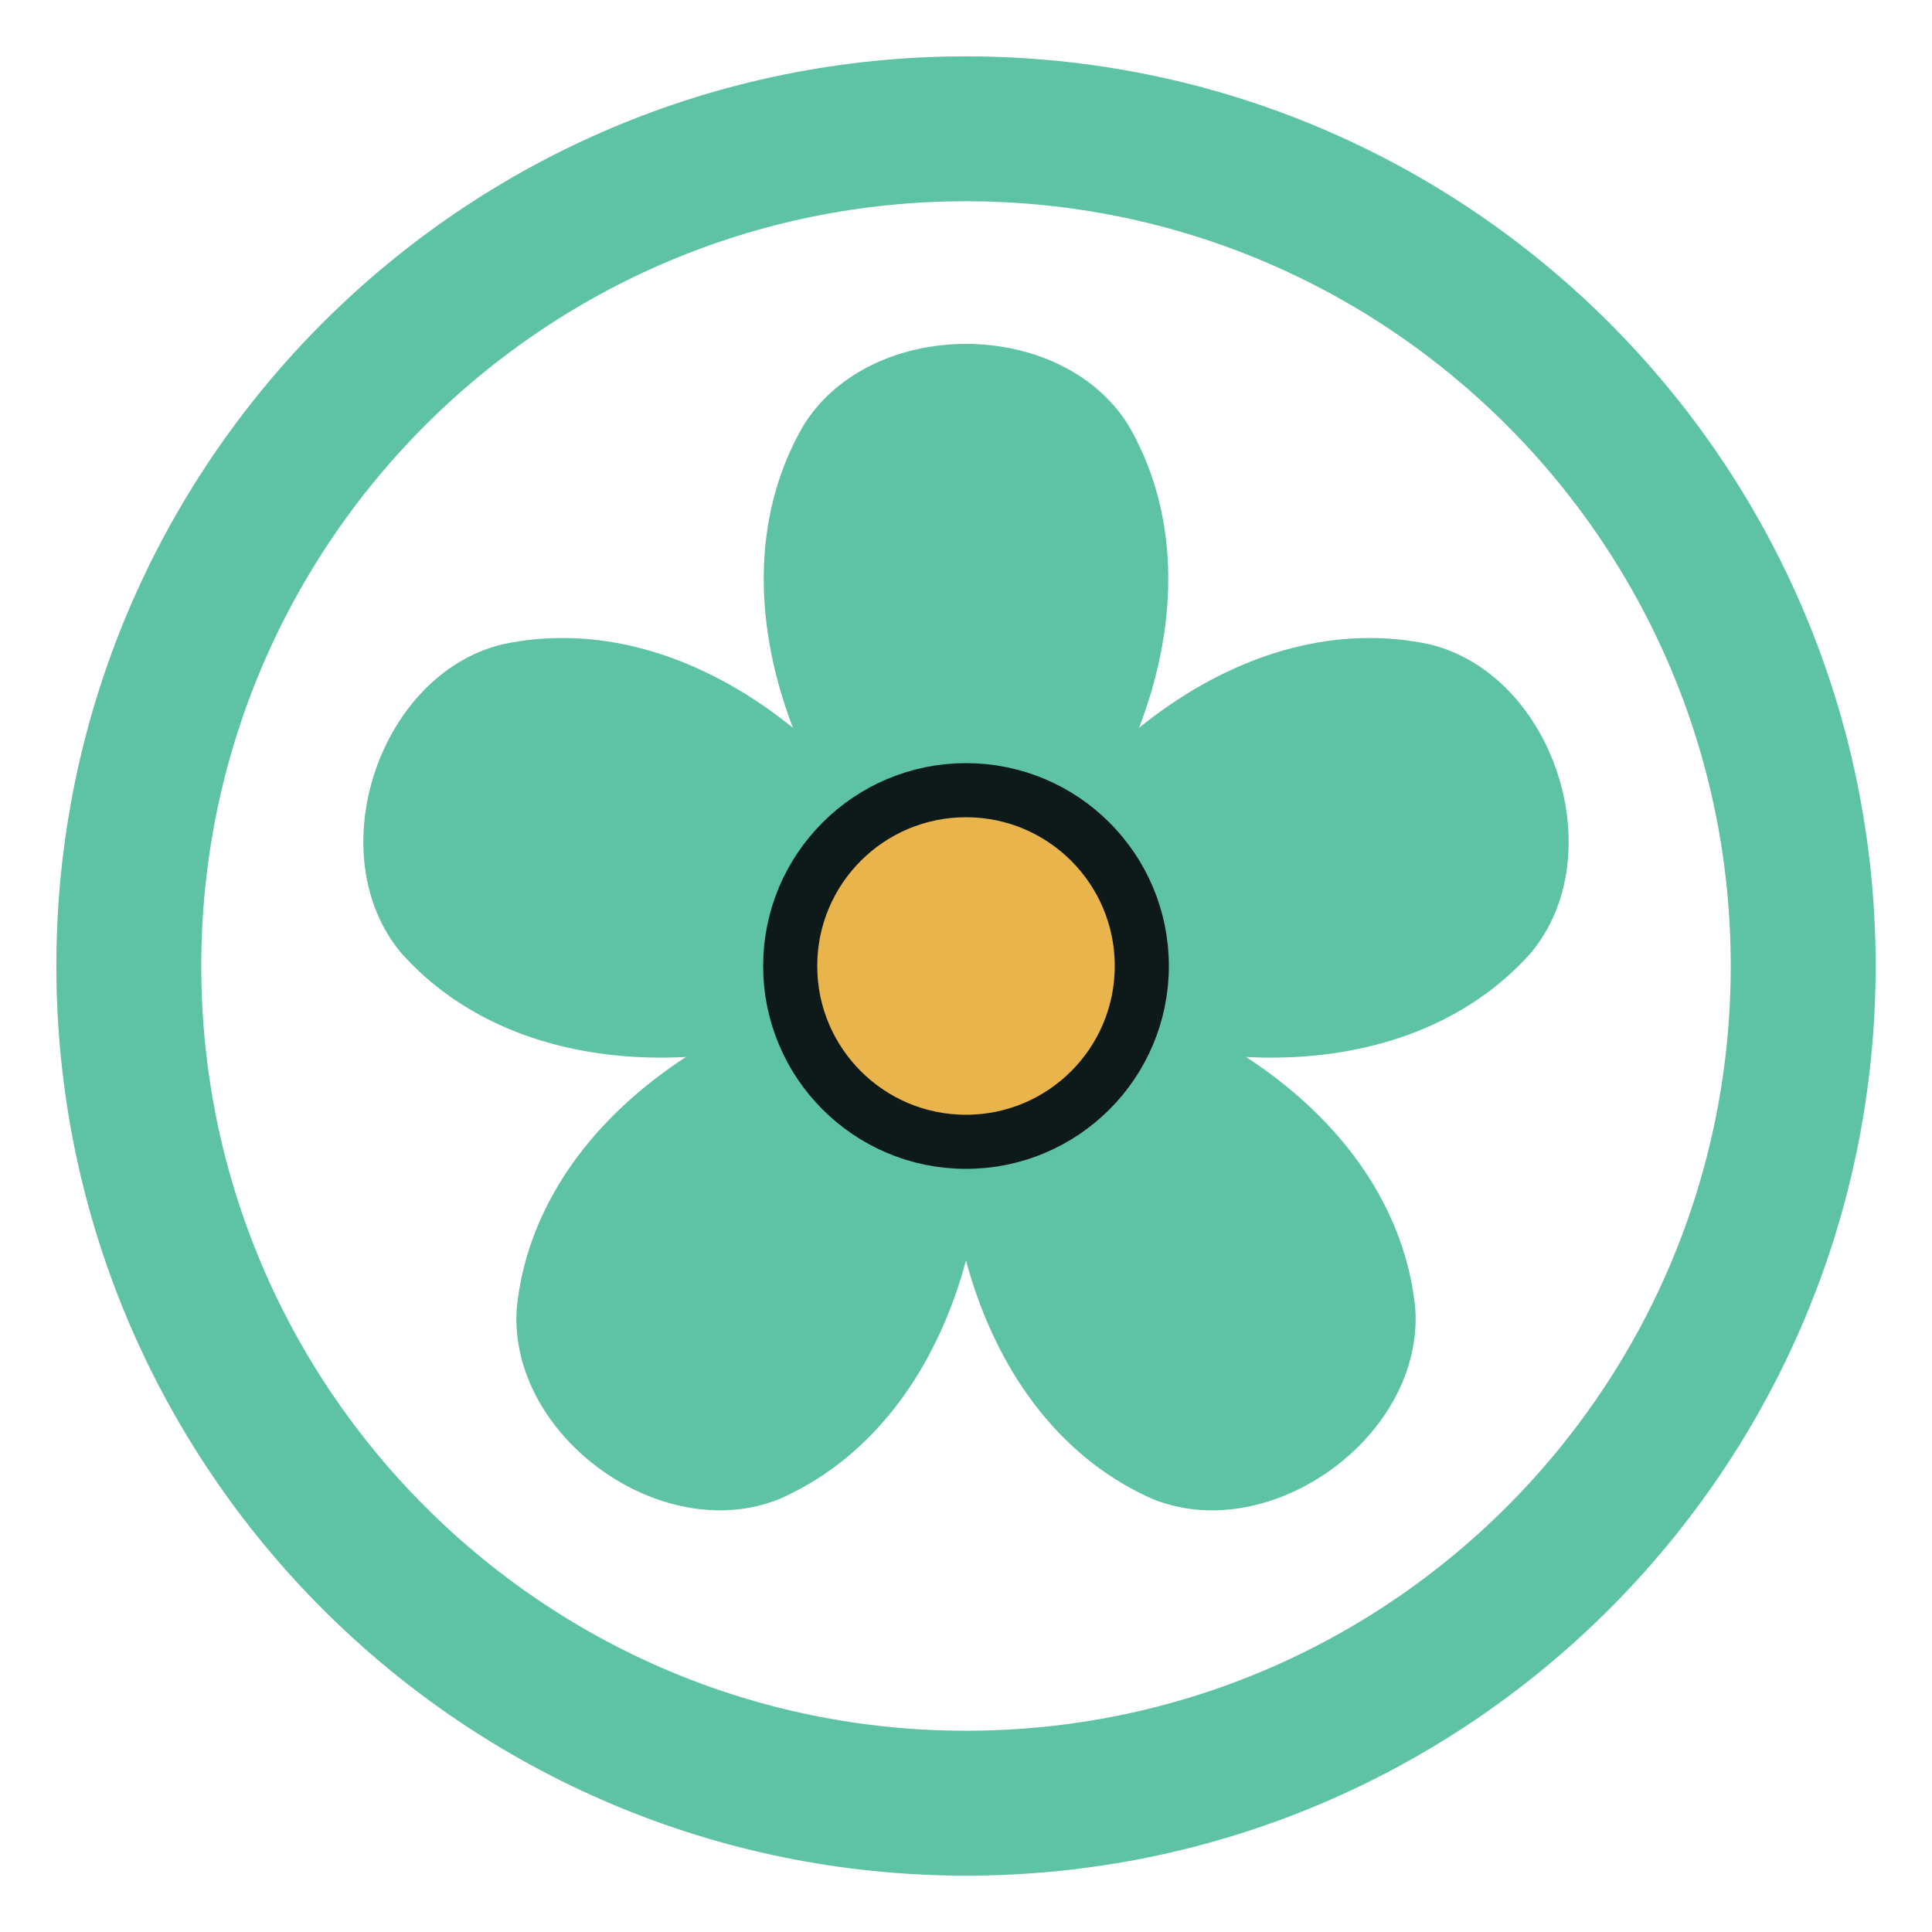
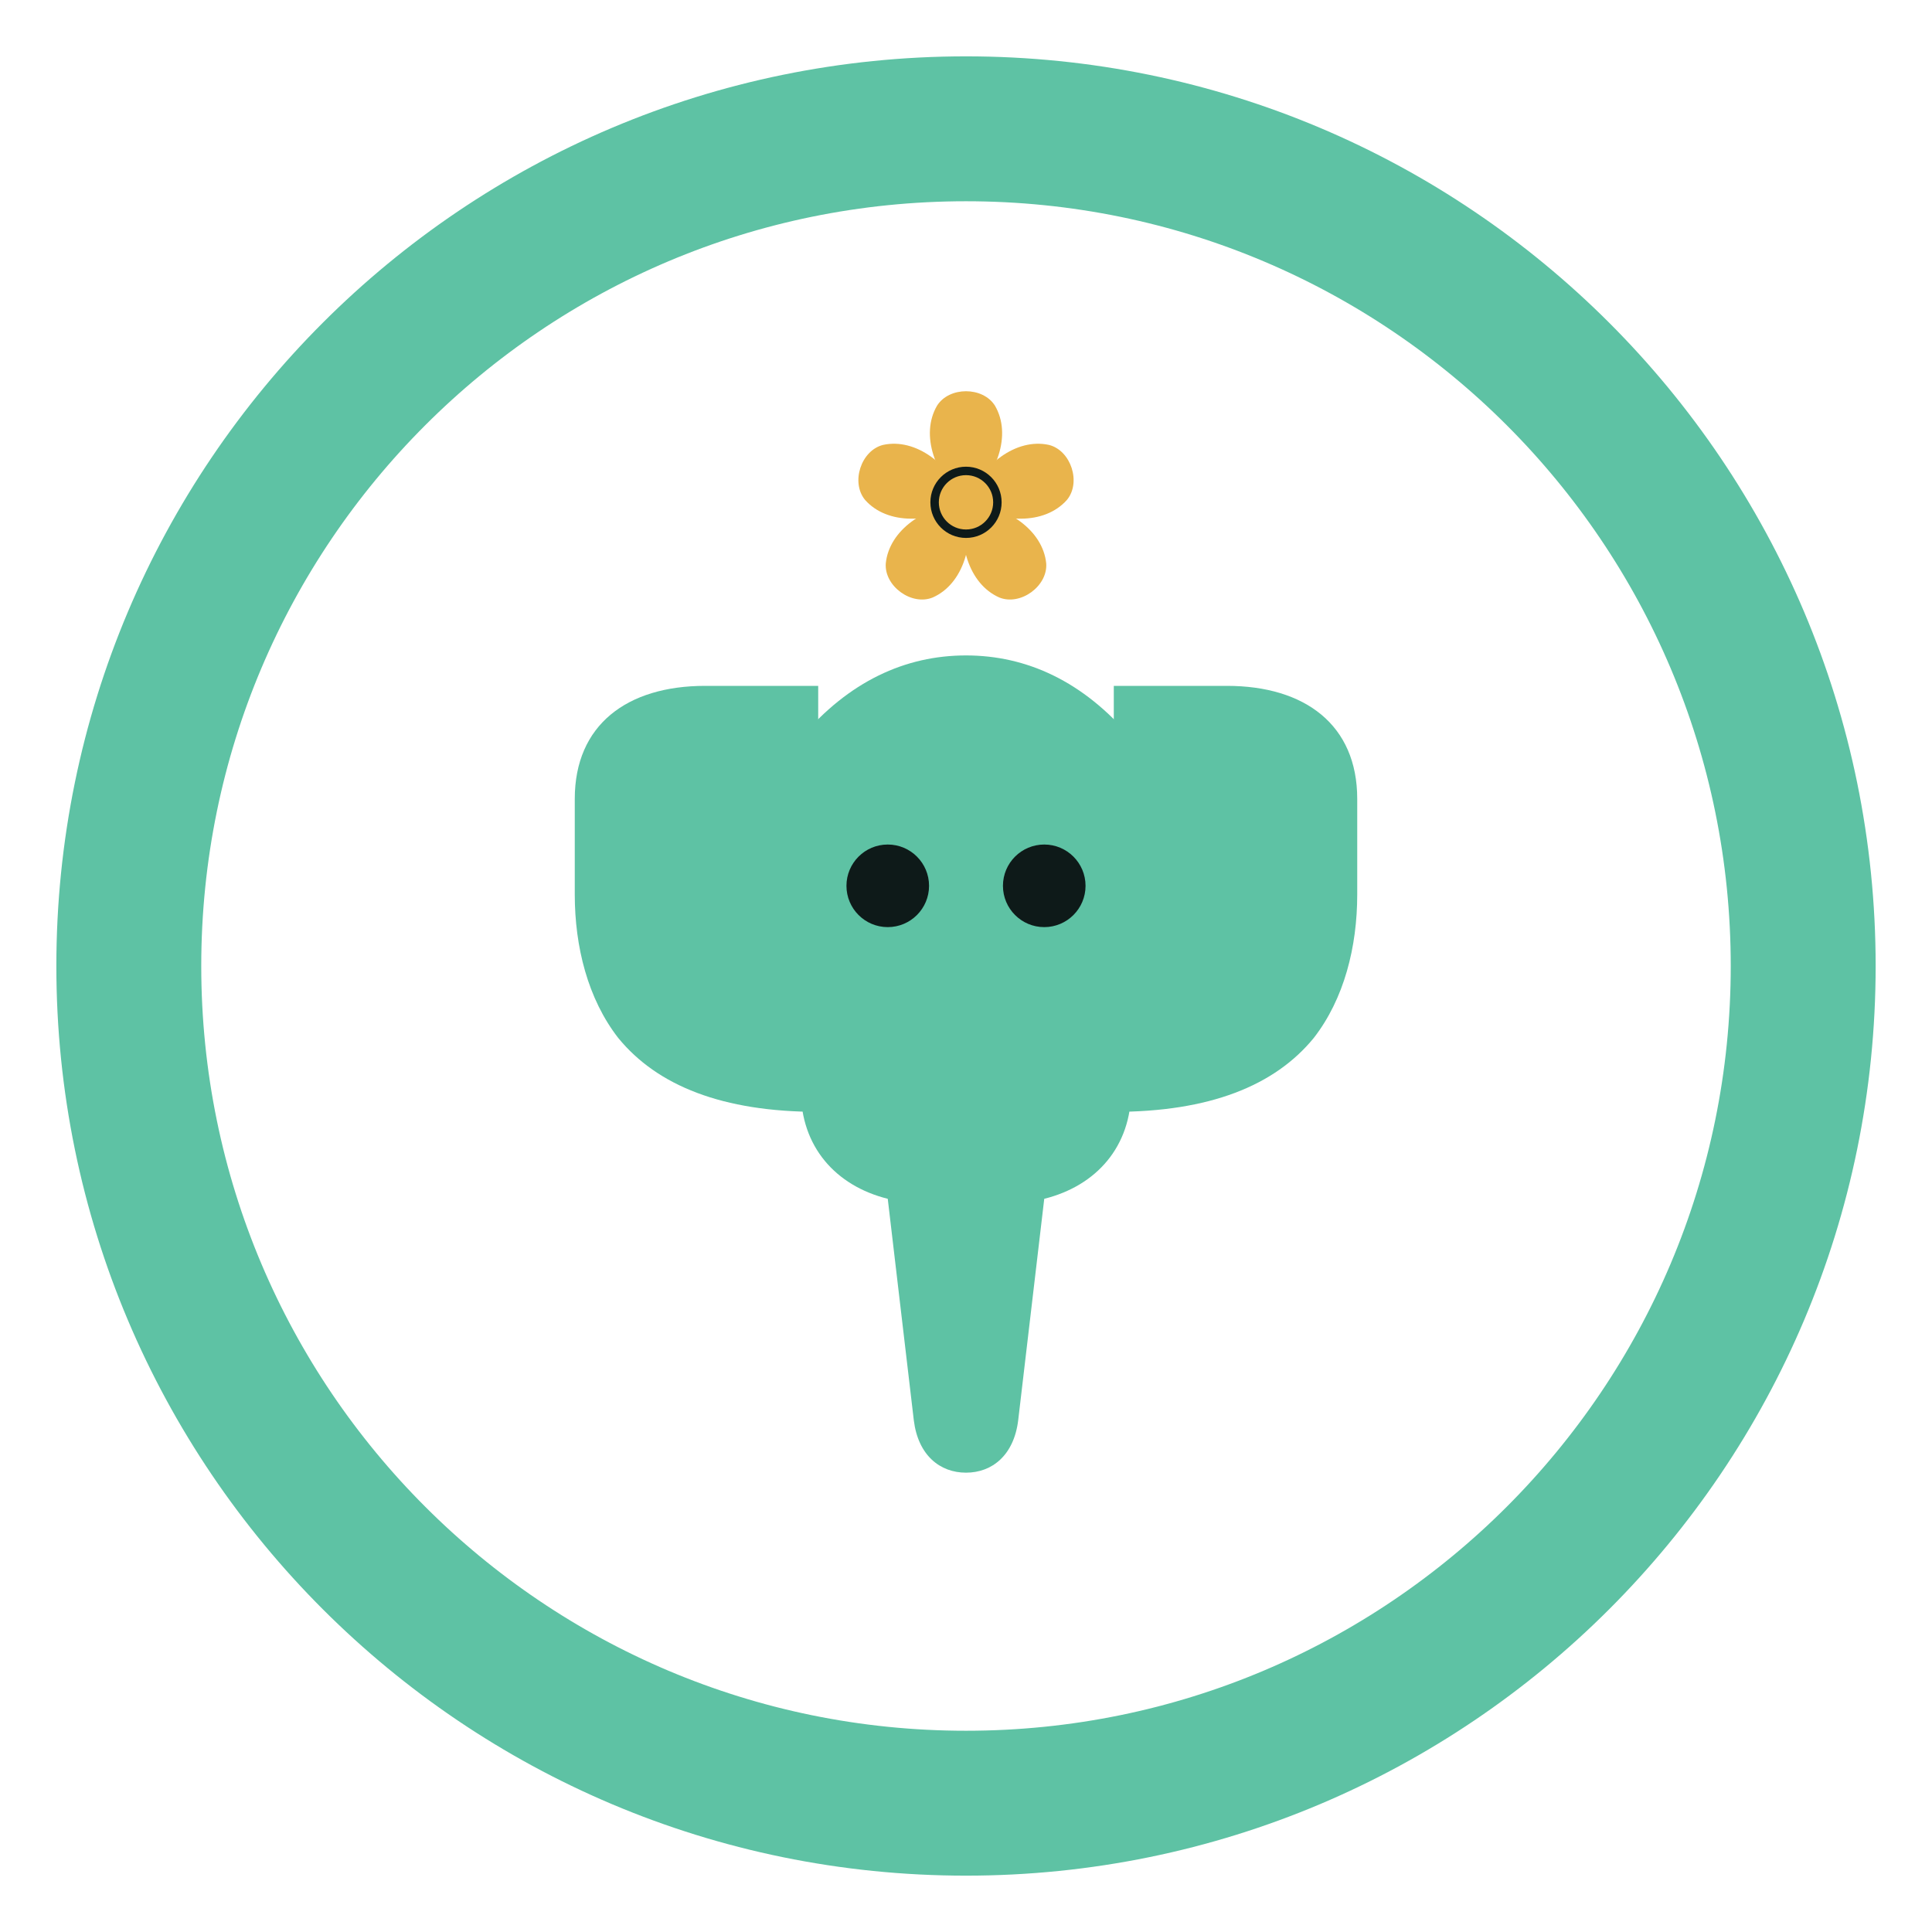
<svg xmlns="http://www.w3.org/2000/svg" viewBox="0 0 24 24">
  <circle cx="12" cy="12" r="10.4" stroke="#5ec2a4" stroke-width="1.8" fill="none" />
-   <g transform="translate(1.92 1.92) scale(.84)">
-     <path d="M12 12C9.4 9.8 8.2 6.4 9.6 4 10.6 2.4 13.4 2.4 14.4 4 15.8 6.4 14.6 9.8 12 12z" fill="#5ec2a4" transform="rotate(0 12 12)" />
-     <path d="M12 12C9.4 9.8 8.2 6.4 9.6 4 10.6 2.4 13.4 2.4 14.4 4 15.8 6.4 14.6 9.8 12 12z" fill="#5ec2a4" transform="rotate(72 12 12)" />
-     <path d="M12 12C9.4 9.8 8.2 6.4 9.6 4 10.6 2.4 13.4 2.4 14.4 4 15.8 6.4 14.6 9.8 12 12z" fill="#5ec2a4" transform="rotate(144 12 12)" />
-     <path d="M12 12C9.4 9.8 8.2 6.4 9.6 4 10.6 2.4 13.4 2.4 14.4 4 15.8 6.4 14.6 9.8 12 12z" fill="#5ec2a4" transform="rotate(216 12 12)" />
-     <path d="M12 12C9.4 9.8 8.2 6.4 9.6 4 10.6 2.4 13.4 2.4 14.4 4 15.8 6.4 14.6 9.8 12 12z" fill="#5ec2a4" transform="rotate(288 12 12)" />
-     <circle cx="12" cy="12" r="2.6" fill="#e9b44c" stroke="#0e1a19" stroke-width=".8" />
+   <g transform="translate(4.8 4.8) scale(.6)">
+     <g transform="translate(1.2 2.6) scale(.9)">
+       <path d="M3 6.6C3 4.9 4.2 4 6 4h2.6v9.8C6.4 13.8 4.9 13.2 4 12.1 3.3 11.2 3 10 3 8.8z" fill="#5ec2a4" />
+       <path d="M21 6.6C21 4.9 19.8 4 18 4h-2.6v9.8c2.2 0 3.7-.6 4.6-1.7.7-.9 1-2.1 1-3.3z" fill="#5ec2a4" />
+       <path d="M8.2 5.2C9.3 3.9 10.6 3.3 12 3.3s2.7.6 3.8 1.9v8.1c0 1.3-.8 2.2-2 2.5l-.6 5.1c-.1.8-.6 1.2-1.2 1.2s-1.1-.4-1.2-1.2l-.6-5.1c-1.2-.3-2-1.2-2-2.5z" fill="#5ec2a4" />
+       <circle cx="10.2" cy="8.6" r=".95" fill="#0e1a19" />
+       <circle cx="13.8" cy="8.6" r=".95" fill="#0e1a19" />
+     </g>
+     <g transform="translate(9 -.6) scale(.25)">
+       <path d="M12 12C9.4 9.8 8.2 6.4 9.6 4 10.6 2.4 13.4 2.4 14.4 4 15.8 6.4 14.6 9.8 12 12z" fill="#e9b44c" transform="rotate(0 12 12)" />
+       <path d="M12 12C9.4 9.8 8.2 6.4 9.6 4 10.6 2.4 13.4 2.4 14.4 4 15.8 6.4 14.6 9.8 12 12z" fill="#e9b44c" transform="rotate(72 12 12)" />
+       <path d="M12 12C9.4 9.8 8.2 6.4 9.6 4 10.6 2.4 13.4 2.4 14.4 4 15.8 6.4 14.6 9.8 12 12z" fill="#e9b44c" transform="rotate(144 12 12)" />
+       <path d="M12 12C9.4 9.8 8.2 6.4 9.6 4 10.6 2.4 13.4 2.4 14.4 4 15.8 6.4 14.6 9.8 12 12z" fill="#e9b44c" transform="rotate(216 12 12)" />
+       <path d="M12 12C9.4 9.8 8.2 6.4 9.6 4 10.6 2.4 13.4 2.4 14.4 4 15.8 6.4 14.6 9.8 12 12z" fill="#e9b44c" transform="rotate(288 12 12)" />
+       <circle cx="12" cy="12" r="2.6" fill="#e9b44c" stroke="#0e1a19" stroke-width=".7" />
+     </g>
  </g>
</svg>
